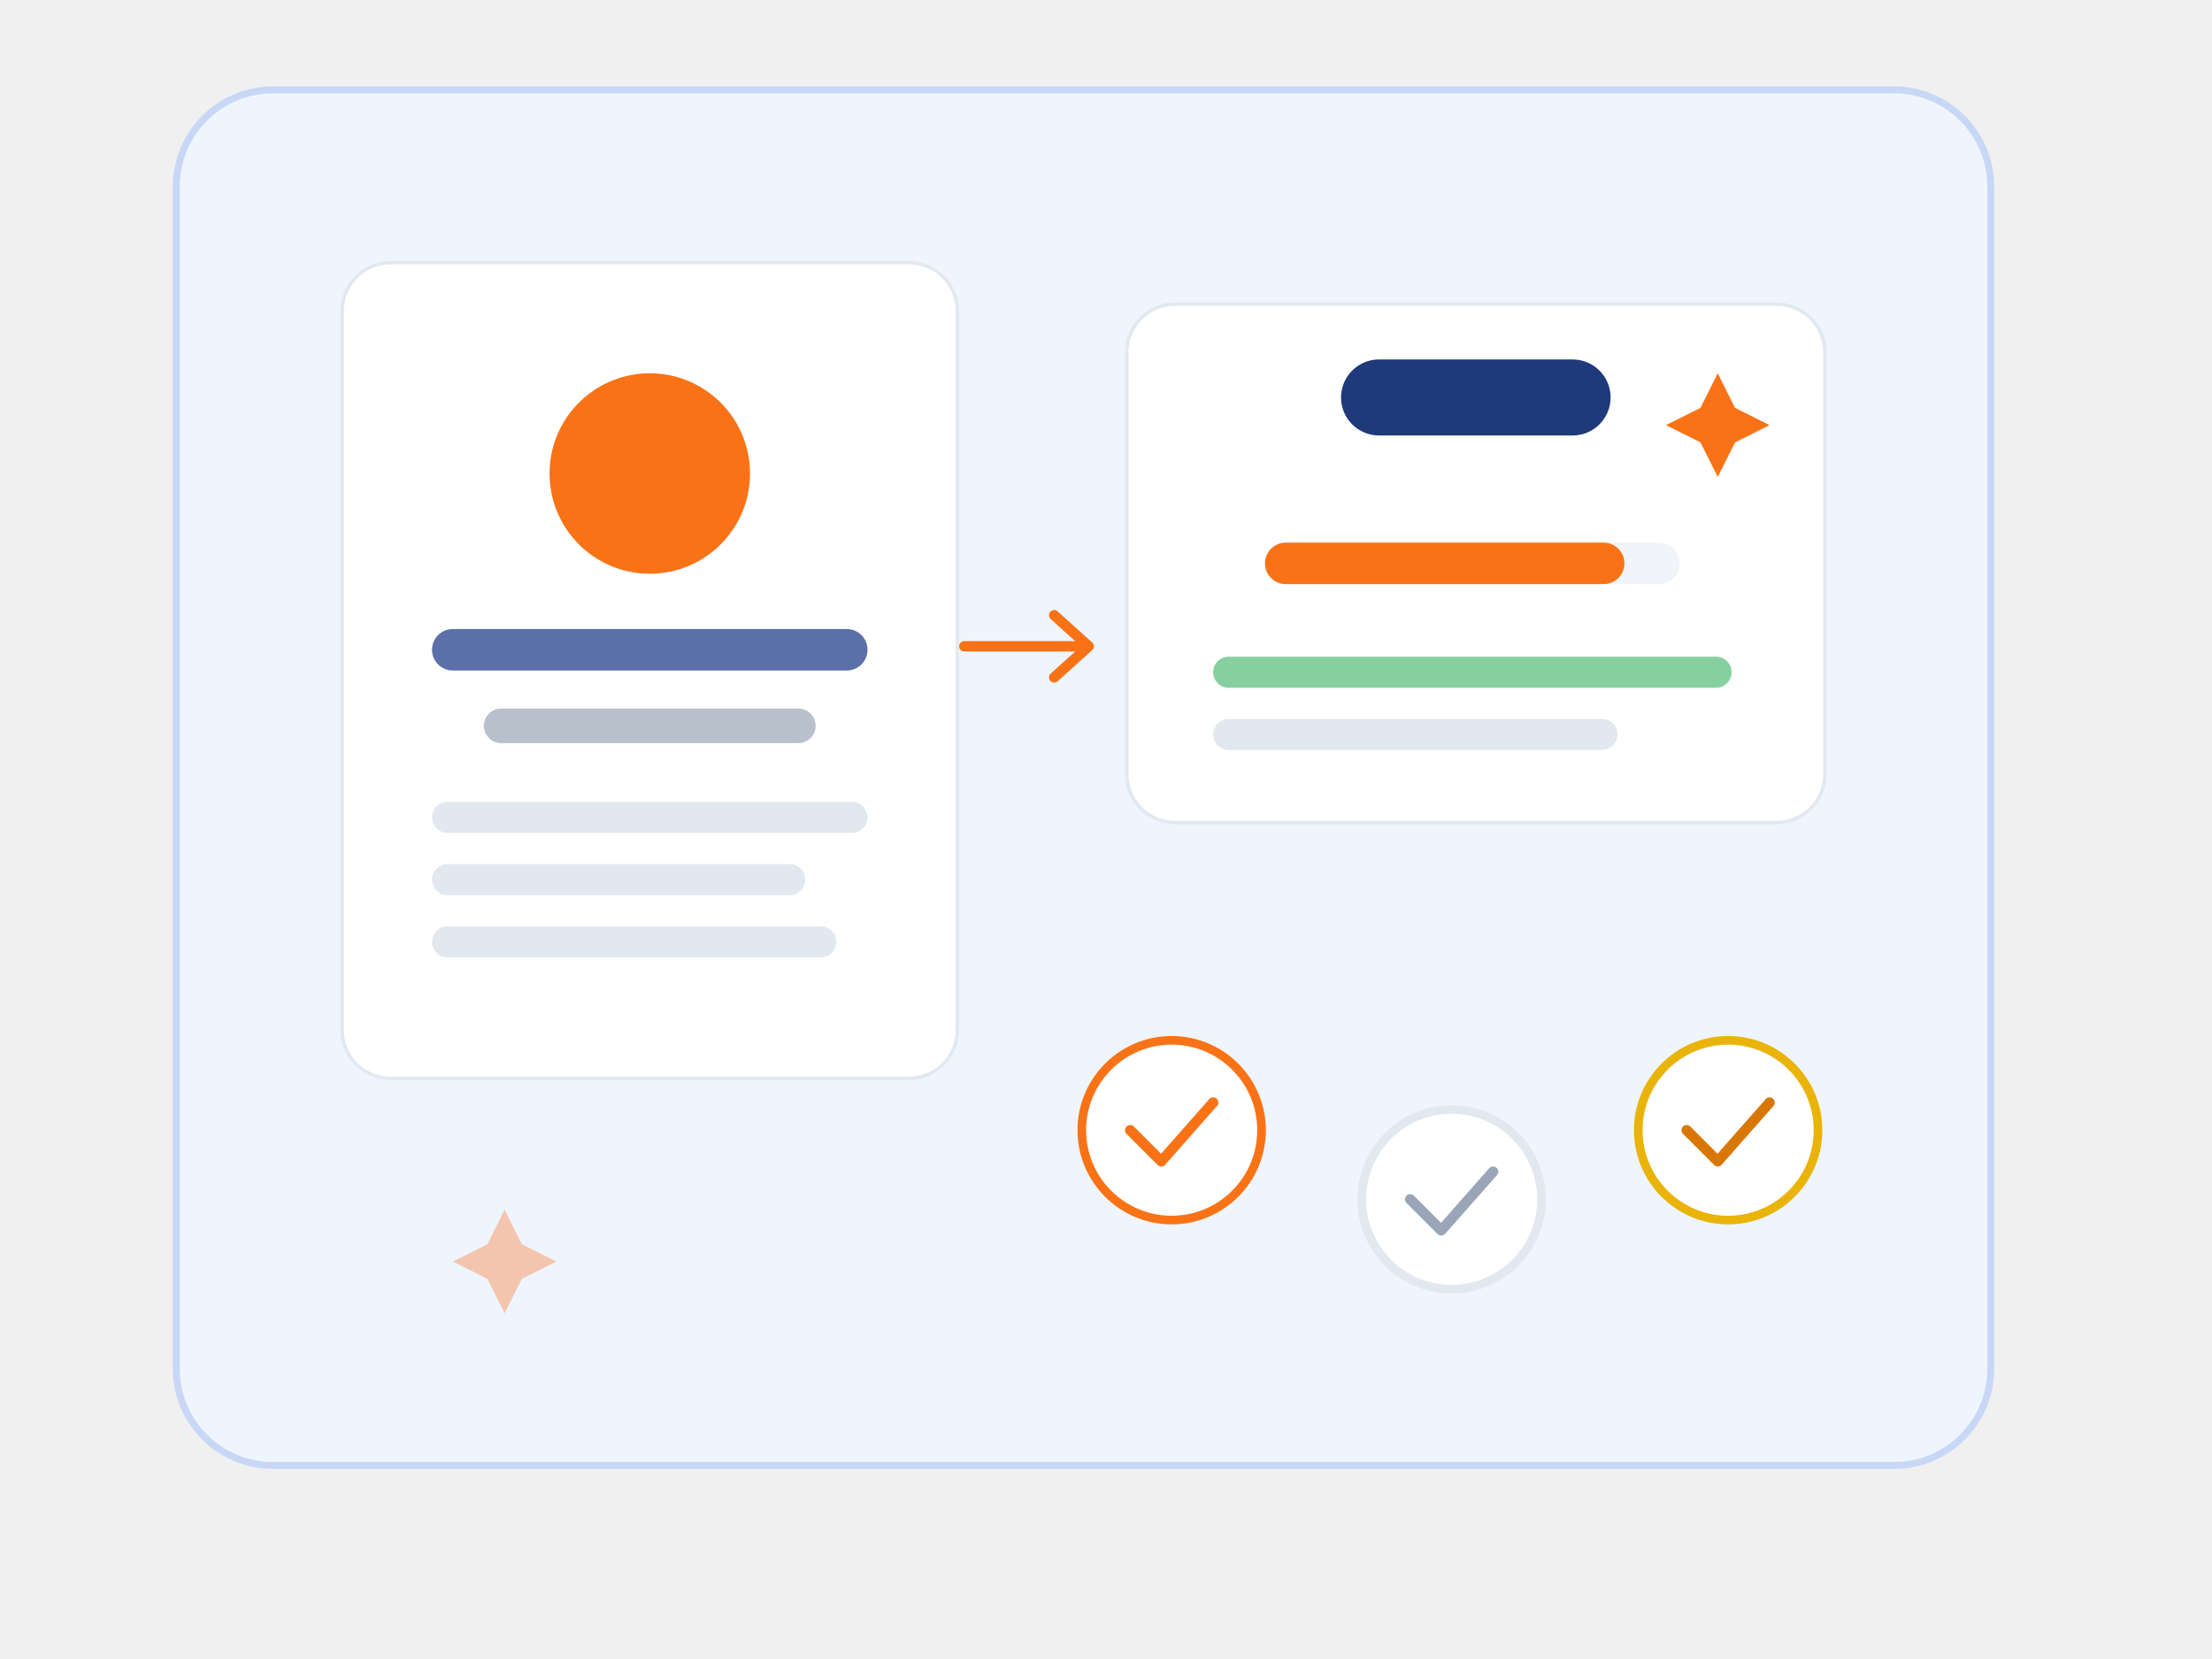
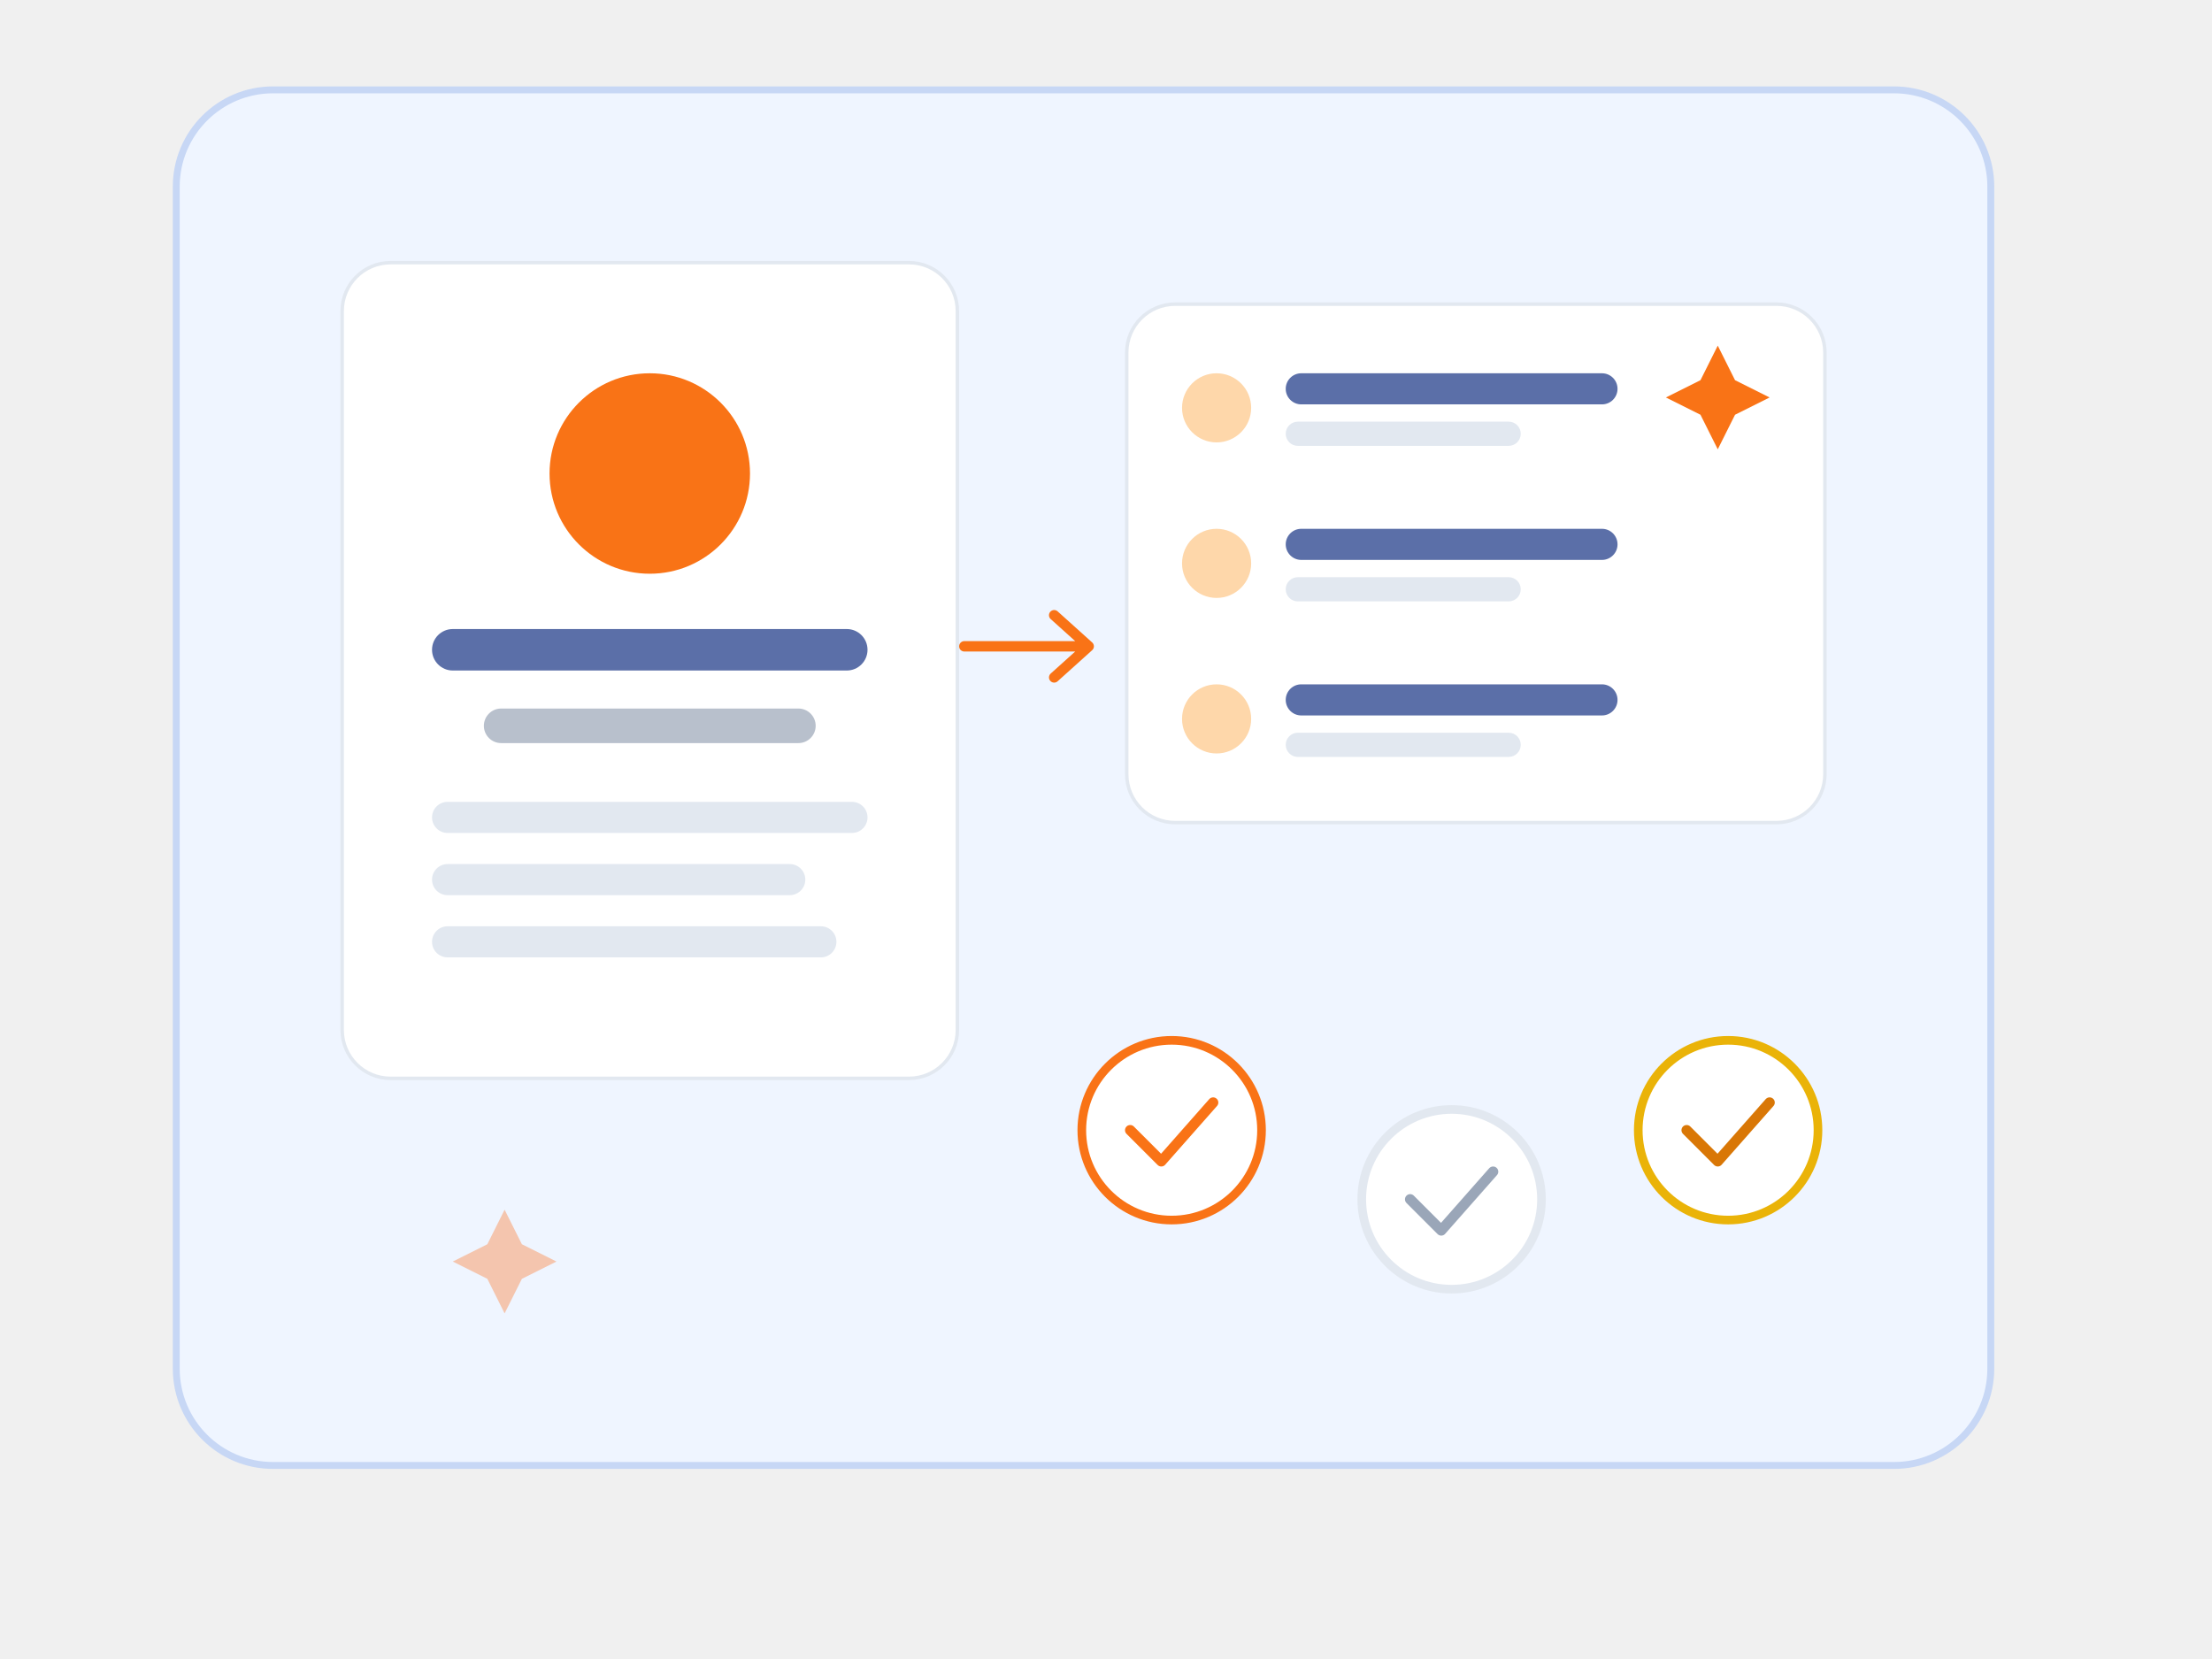
<svg xmlns="http://www.w3.org/2000/svg" width="640" height="480" viewBox="0 0 640 480" fill="none">
  <rect x="51" y="26" width="525" height="398" rx="28" fill="#EFF5FF" stroke="#C7D7F5" stroke-width="2" />
  <rect x="99" y="76" width="178" height="236" rx="14" fill="#fff" stroke="#E2E8F0" />
  <circle cx="188" cy="137" r="29" fill="#F97316" />
  <rect x="125" y="182" width="126" height="12" rx="6" fill="#5B6FA8" />
  <rect x="140" y="205" width="96" height="10" rx="5" fill="#B8C0CC" />
  <rect x="125" y="232" width="126" height="9" rx="4.5" fill="#E2E8F0" />
  <rect x="125" y="250" width="108" height="9" rx="4.5" fill="#E2E8F0" />
  <rect x="125" y="268" width="117" height="9" rx="4.5" fill="#E2E8F0" />
  <path d="M279 187h36m-10-9 10 9-10 9" stroke="#F97316" stroke-width="3" stroke-linecap="round" stroke-linejoin="round" />
  <rect x="326" y="88" width="202" height="150" rx="14" fill="#fff" stroke="#E2E8F0" />
-   <rect x="388" y="104" width="78" height="22" rx="11" fill="#1E3A7B" />
-   <path d="M497 108l5 10 10 5-10 5-5 10-5-10-10-5 10-5z" fill="#F97316" />
-   <rect x="366" y="157" width="120" height="12" rx="6" fill="#F1F5F9" />
-   <rect x="366" y="157" width="104" height="12" rx="6" fill="#F97316" />
-   <rect x="351" y="190" width="150" height="9" rx="4.5" fill="#86D0A0" />
-   <rect x="351" y="208" width="117" height="9" rx="4.5" fill="#E2E8F0" />
+   <path d="M497 100l5 10 10 5-10 5-5 10-5-10-10-5 10-5z" fill="#F97316" />
+   <circle cx="352" cy="118" r="10" fill="#FED7AA" />
+   <rect x="372" y="108" width="96" height="9" rx="4.5" fill="#5B6FA8" />
+   <rect x="372" y="122" width="68" height="7" rx="3.5" fill="#E2E8F0" />
+   <circle cx="352" cy="163" r="10" fill="#FED7AA" />
+   <rect x="372" y="153" width="96" height="9" rx="4.5" fill="#5B6FA8" />
+   <rect x="372" y="167" width="68" height="7" rx="3.5" fill="#E2E8F0" />
+   <circle cx="352" cy="208" r="10" fill="#FED7AA" />
+   <rect x="372" y="198" width="96" height="9" rx="4.5" fill="#5B6FA8" />
+   <rect x="372" y="212" width="68" height="7" rx="3.5" fill="#E2E8F0" />
  <circle cx="339" cy="327" r="26" fill="#fff" stroke="#F97316" stroke-width="2.5" />
  <path d="M327 327l9 9 15-17" stroke="#F97316" stroke-width="3" stroke-linecap="round" stroke-linejoin="round" />
  <circle cx="420" cy="347" r="26" fill="#fff" stroke="#E2E8F0" stroke-width="2.5" />
  <path d="M408 347l9 9 15-17" stroke="#9AA6B8" stroke-width="3" stroke-linecap="round" stroke-linejoin="round" />
  <circle cx="500" cy="327" r="26" fill="#fff" stroke="#EAB308" stroke-width="2.5" />
  <path d="M488 327l9 9 15-17" stroke="#D97706" stroke-width="3" stroke-linecap="round" stroke-linejoin="round" />
  <path d="M146 350l5 10 10 5-10 5-5 10-5-10-10-5 10-5z" fill="#F4C5AE" />
</svg>
